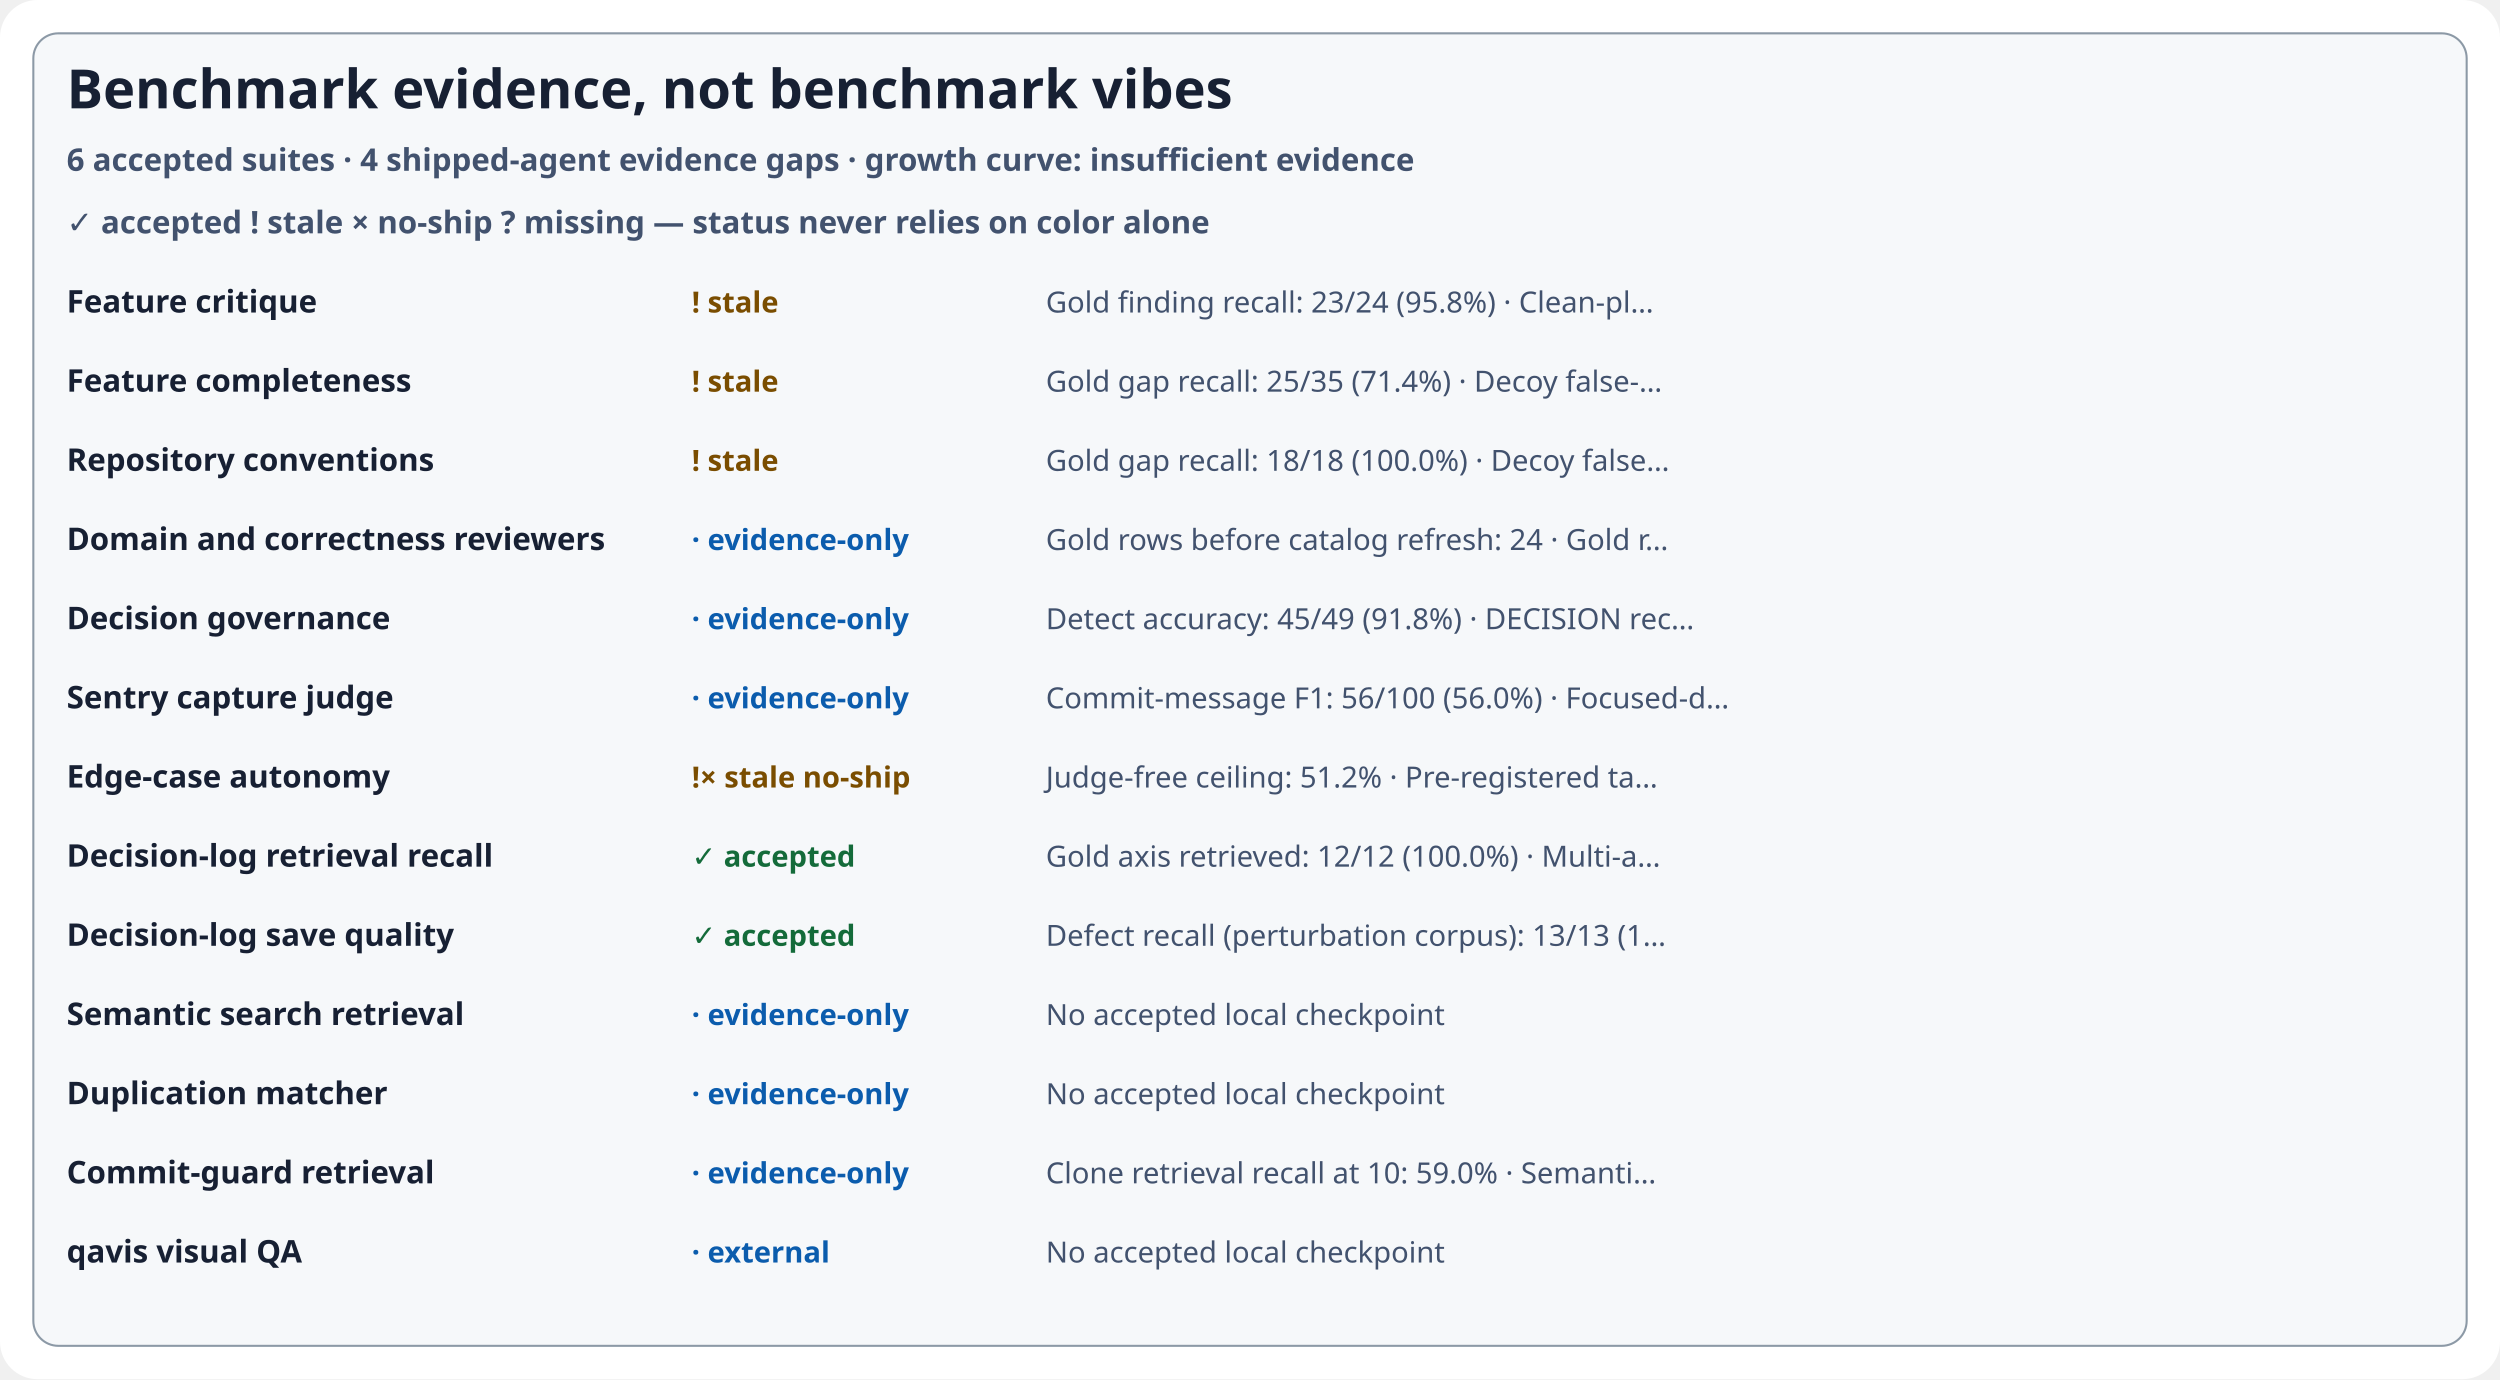
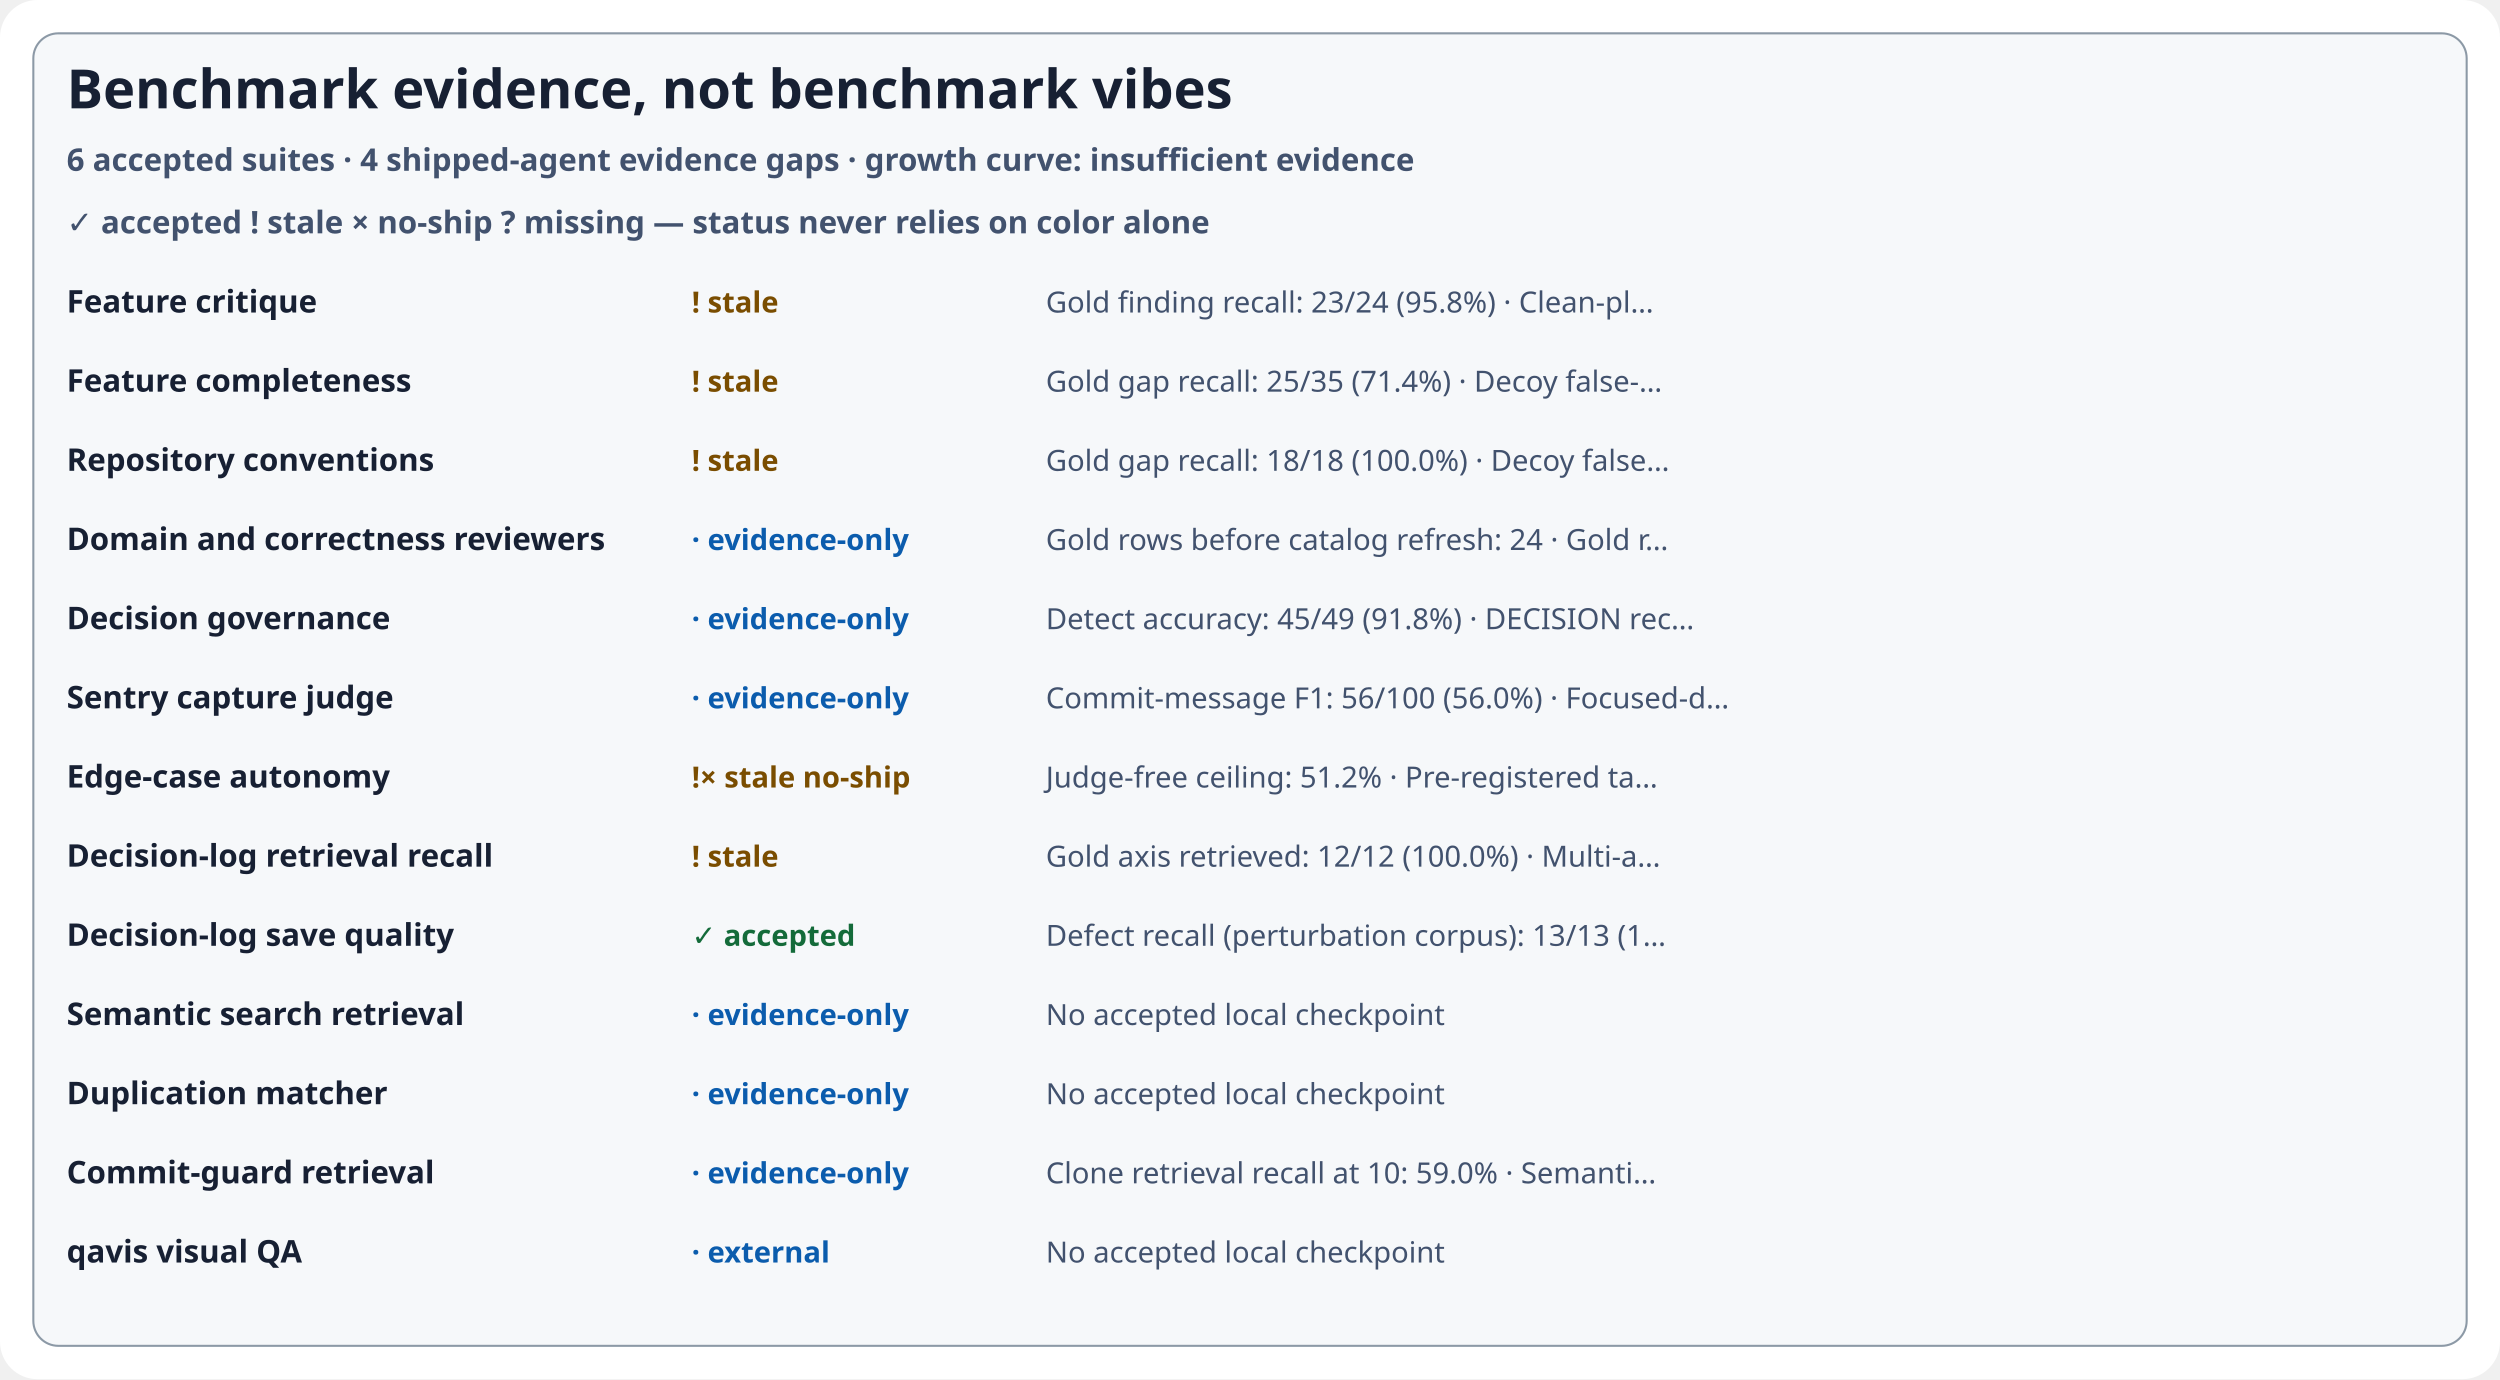
<svg xmlns="http://www.w3.org/2000/svg" width="1200" height="662" viewBox="0 0 1200 662" role="img" aria-labelledby="title desc">
  <style>
  .title{font:700 26px ui-sans-serif,system-ui;fill:#172033} .summary{font:600 15px ui-sans-serif,system-ui;fill:#42526E}
  .suite{font:600 15px ui-sans-serif,system-ui;fill:#172033} .metric{font:14px ui-sans-serif,system-ui;fill:#42526E}
  .status{font:700 14px ui-sans-serif,system-ui}.good{fill:#146B3A}.warn{fill:#7A4D00}.bad{fill:#A61B1B}.info{fill:#0B5CAD}
</style>
  <rect width="1200" height="662" rx="18" fill="#FFFFFF" />
  <rect x="16" y="16" width="1168" height="630" rx="12" fill="#F6F8FA" stroke="#8C99A6" />
  <text class="title" x="32" y="52">Benchmark evidence, not benchmark vibes</text>
  <text class="summary" x="32" y="82">6 accepted suites · 4 shipped-agent evidence gaps · growth curve: insufficient evidence</text>
  <text class="summary" x="32" y="112">✓ accepted   ! stale   × no-ship   ? missing — status never relies on color alone</text>
  <g transform="translate(32 150)">
    <text class="suite" y="0">Feature critique</text>
    <text class="status warn" x="300" y="0">! stale</text>
    <text class="metric" x="470" y="0">Gold finding recall: 23/24 (95.8%) · Clean-pl…</text>
  </g>
  <g transform="translate(32 188)">
    <text class="suite" y="0">Feature completeness</text>
    <text class="status warn" x="300" y="0">! stale</text>
    <text class="metric" x="470" y="0">Gold gap recall: 25/35 (71.4%) · Decoy false-…</text>
  </g>
  <g transform="translate(32 226)">
    <text class="suite" y="0">Repository conventions</text>
    <text class="status warn" x="300" y="0">! stale</text>
    <text class="metric" x="470" y="0">Gold gap recall: 18/18 (100.0%) · Decoy false…</text>
  </g>
  <g transform="translate(32 264)">
    <text class="suite" y="0">Domain and correctness reviewers</text>
    <text class="status info" x="300" y="0">· evidence-only</text>
    <text class="metric" x="470" y="0">Gold rows before catalog refresh: 24 · Gold r…</text>
  </g>
  <g transform="translate(32 302)">
    <text class="suite" y="0">Decision governance</text>
    <text class="status info" x="300" y="0">· evidence-only</text>
    <text class="metric" x="470" y="0">Detect accuracy: 45/49 (91.8%) · DECISION rec…</text>
  </g>
  <g transform="translate(32 340)">
    <text class="suite" y="0">Sentry capture judge</text>
    <text class="status info" x="300" y="0">· evidence-only</text>
    <text class="metric" x="470" y="0">Commit-message F1: 56/100 (56.0%) · Focused-d…</text>
  </g>
  <g transform="translate(32 378)">
    <text class="suite" y="0">Edge-case autonomy</text>
    <text class="status warn" x="300" y="0">!× stale no-ship</text>
    <text class="metric" x="470" y="0">Judge-free ceiling: 51.2% · Pre-registered ta…</text>
  </g>
  <g transform="translate(32 416)">
    <text class="suite" y="0">Decision-log retrieval recall</text>
-     <text class="status good" x="300" y="0">✓ accepted</text>
+     <text class="status warn" x="300" y="0">! stale</text>
    <text class="metric" x="470" y="0">Gold axis retrieved: 12/12 (100.0%) · Multi-a…</text>
  </g>
  <g transform="translate(32 454)">
    <text class="suite" y="0">Decision-log save quality</text>
    <text class="status good" x="300" y="0">✓ accepted</text>
    <text class="metric" x="470" y="0">Defect recall (perturbation corpus): 13/13 (1…</text>
  </g>
  <g transform="translate(32 492)">
    <text class="suite" y="0">Semantic search retrieval</text>
    <text class="status info" x="300" y="0">· evidence-only</text>
    <text class="metric" x="470" y="0">No accepted local checkpoint</text>
  </g>
  <g transform="translate(32 530)">
    <text class="suite" y="0">Duplication matcher</text>
    <text class="status info" x="300" y="0">· evidence-only</text>
    <text class="metric" x="470" y="0">No accepted local checkpoint</text>
  </g>
  <g transform="translate(32 568)">
    <text class="suite" y="0">Commit-guard retrieval</text>
    <text class="status info" x="300" y="0">· evidence-only</text>
    <text class="metric" x="470" y="0">Clone retrieval recall at 10: 59.0% · Semanti…</text>
  </g>
  <g transform="translate(32 606)">
    <text class="suite" y="0">qavis visual QA</text>
    <text class="status info" x="300" y="0">· external</text>
    <text class="metric" x="470" y="0">No accepted local checkpoint</text>
  </g>
</svg>
